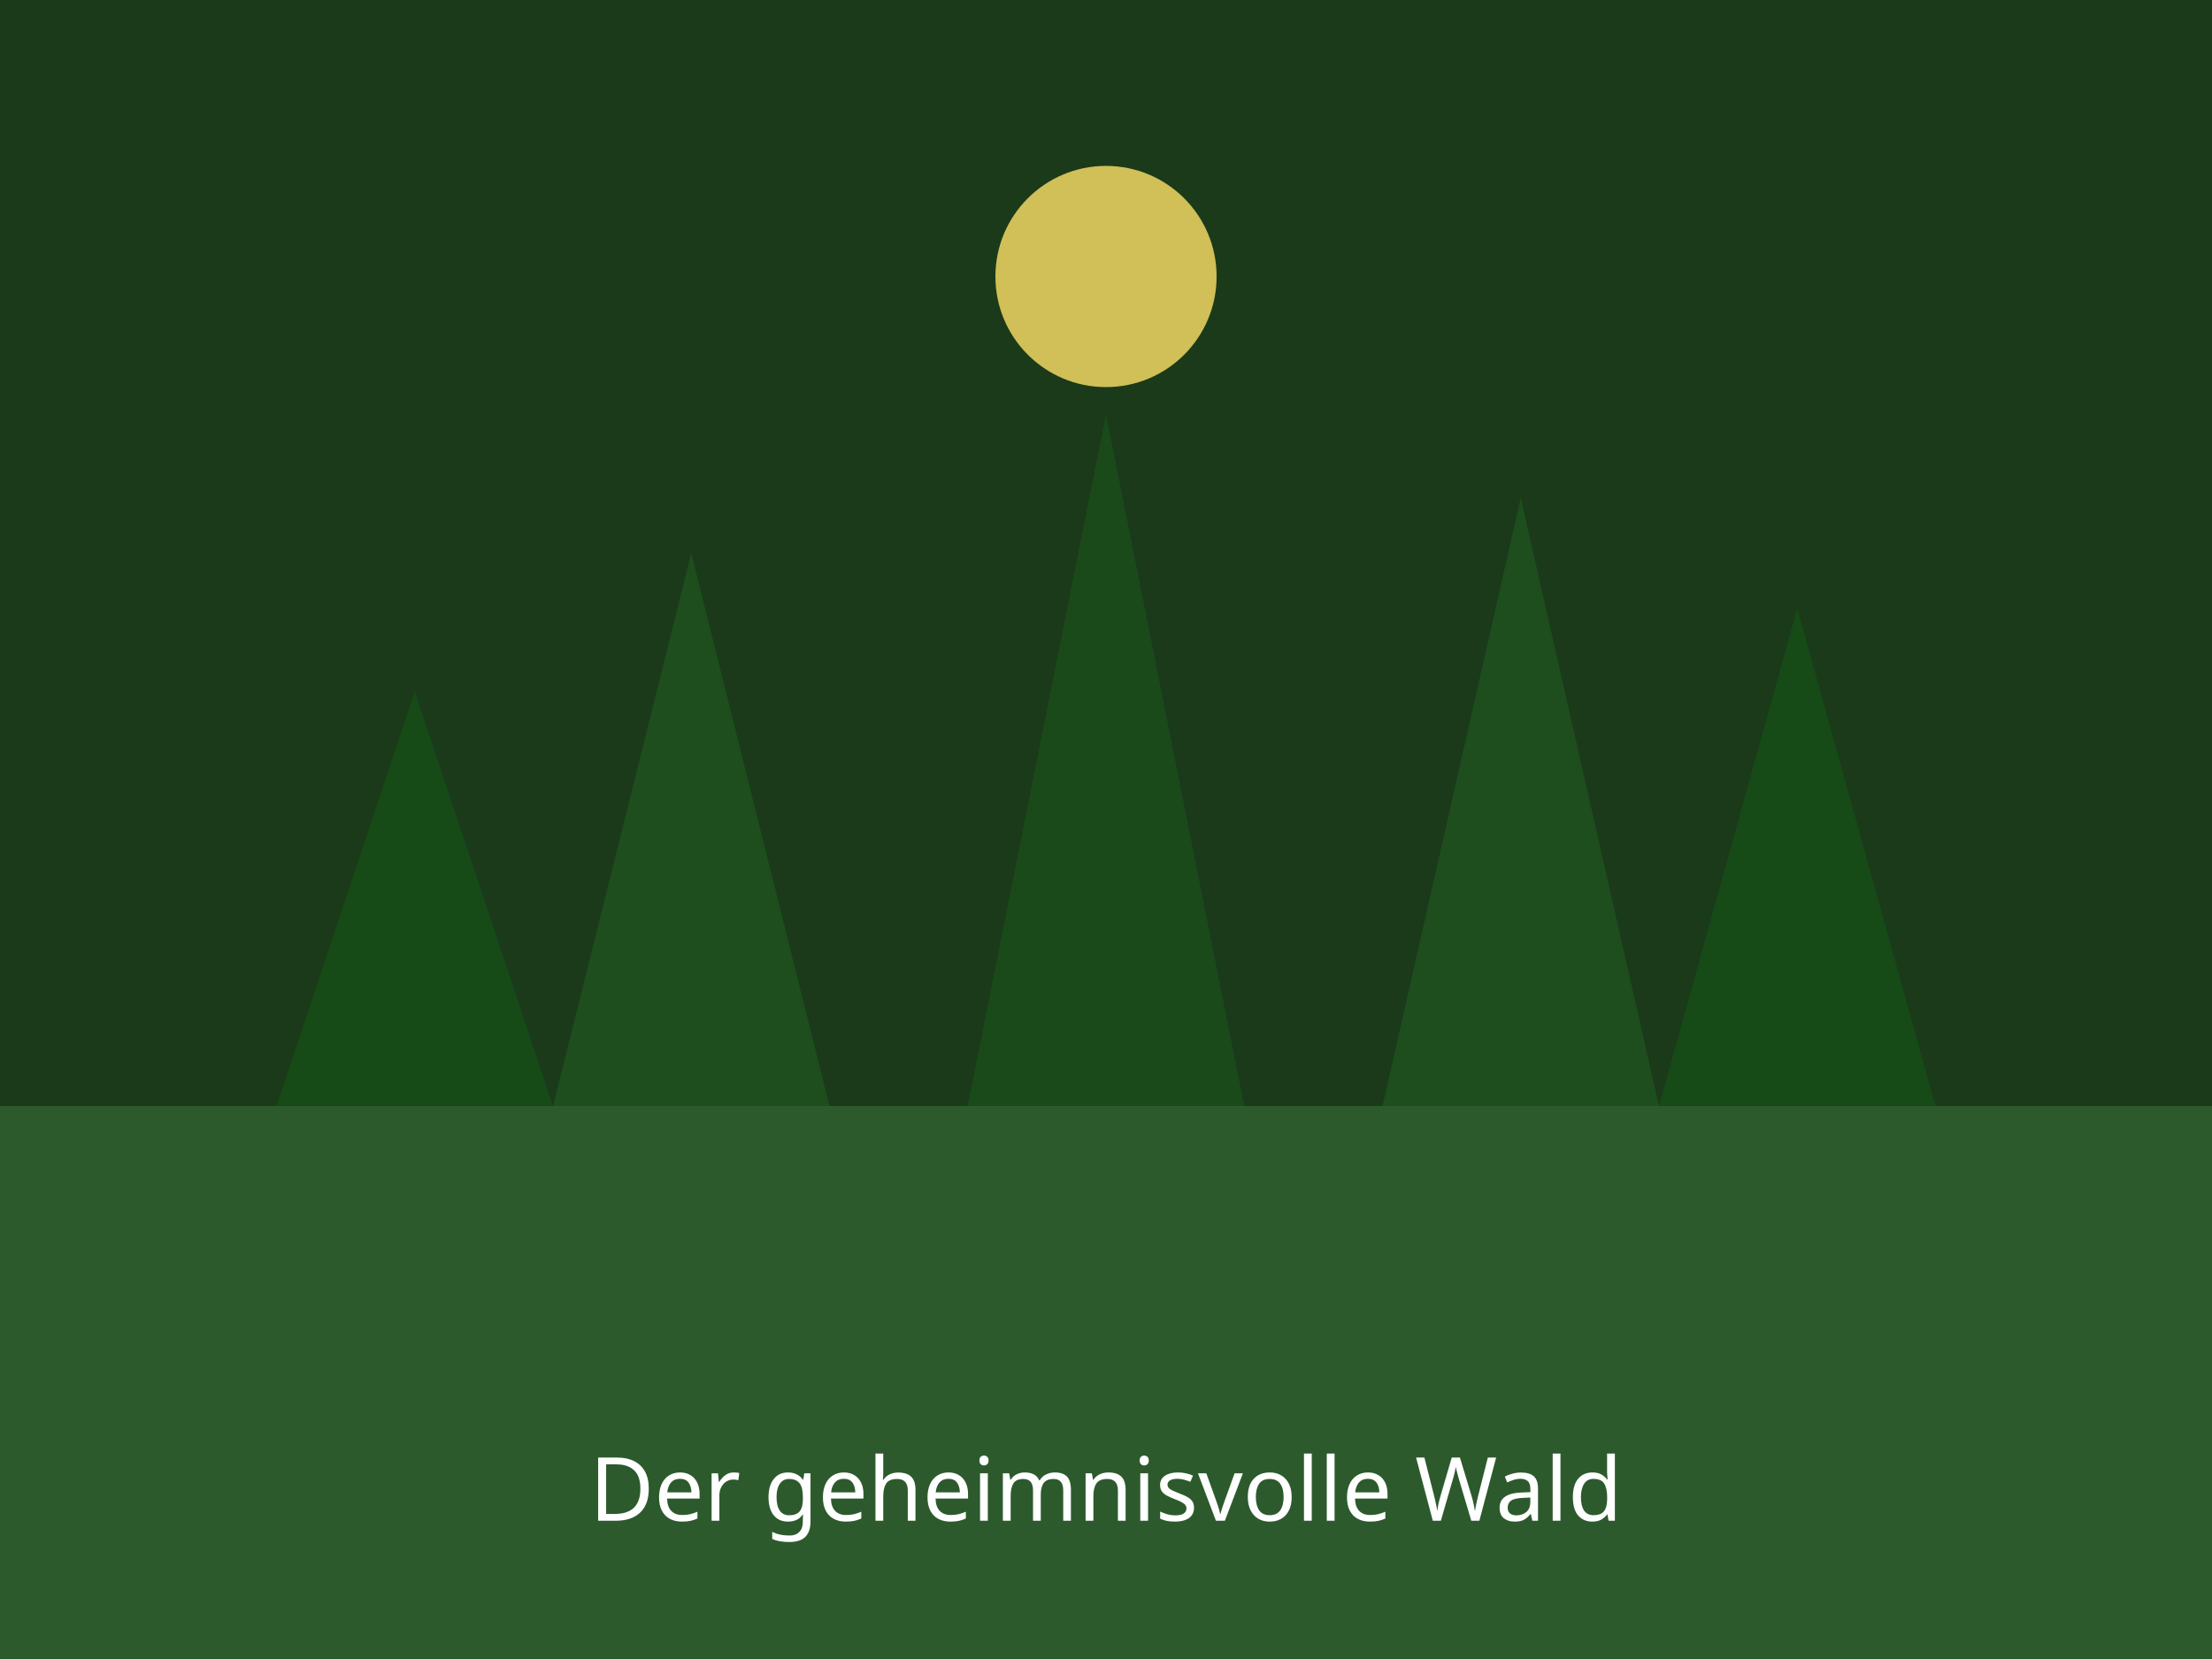
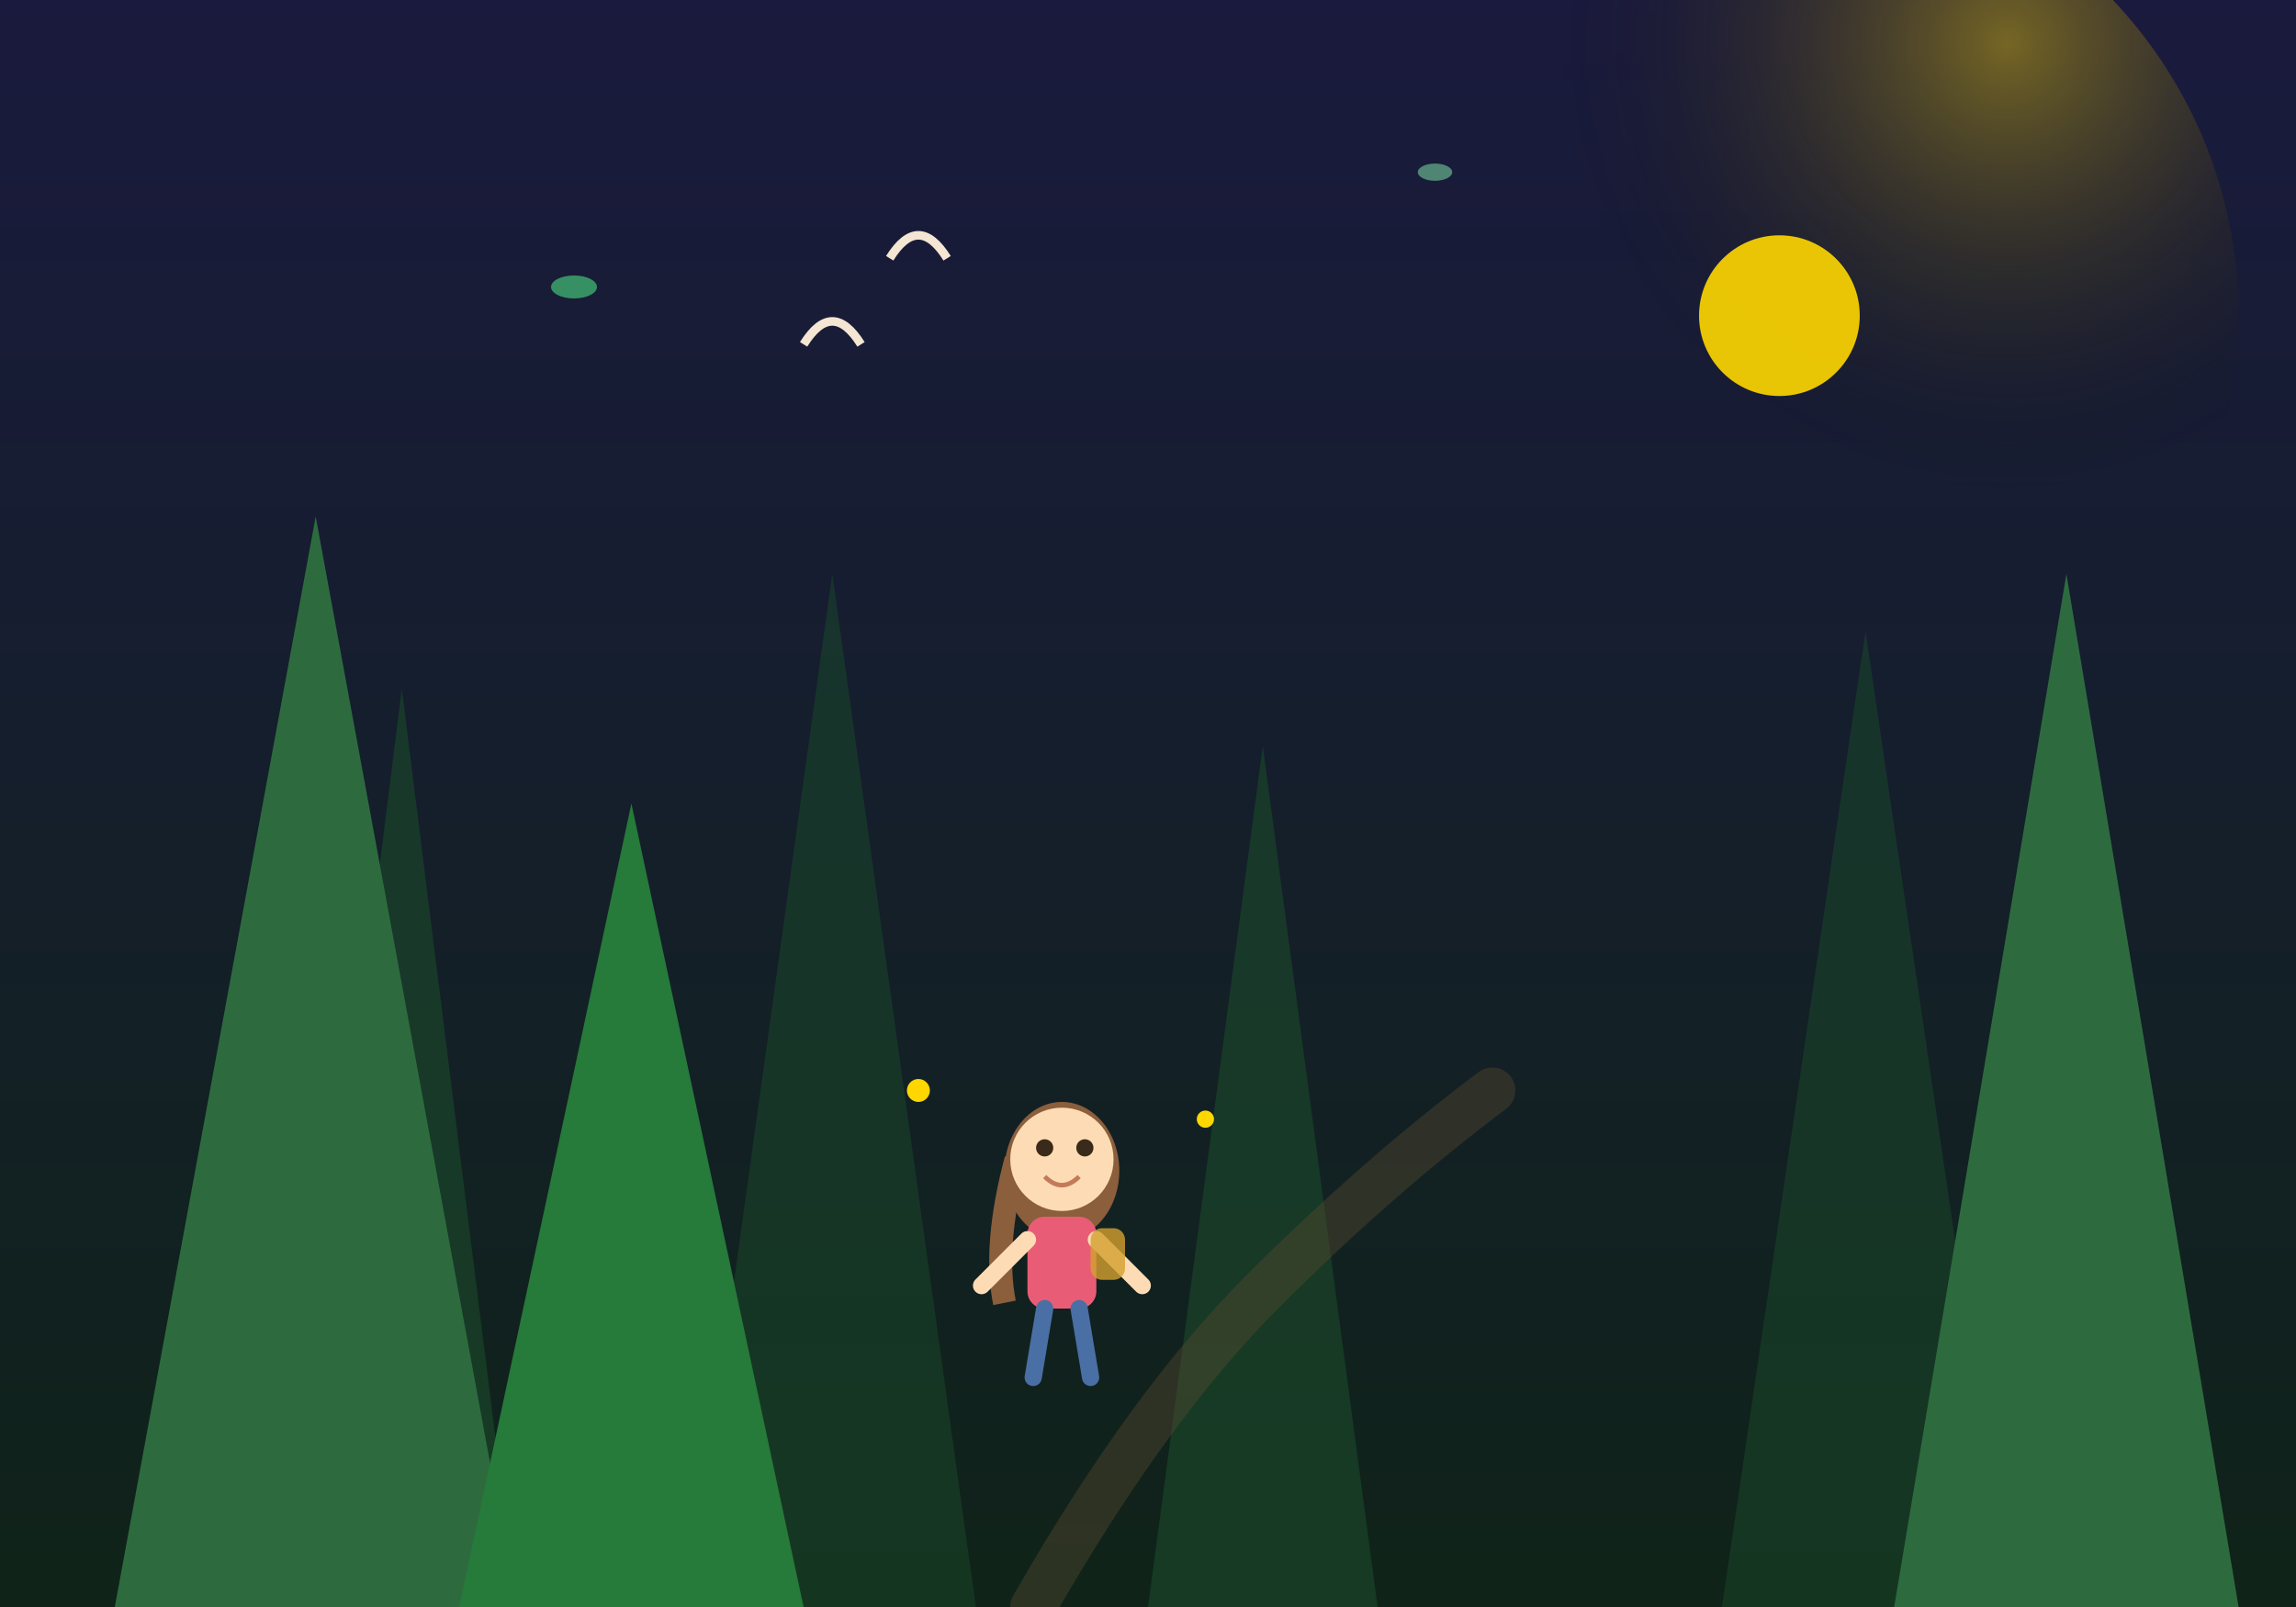
- <svg xmlns="http://www.w3.org/2000/svg" viewBox="0 0 800 600">
-   <rect width="800" height="600" fill="#1a3a1a" />
-   <rect y="400" width="800" height="200" fill="#2d5a2d" />
-   <polygon points="200,400 250,200 300,400" fill="#1e4d1e" />
-   <polygon points="350,400 400,150 450,400" fill="#1a4a1a" />
-   <polygon points="500,400 550,180 600,400" fill="#1e4d1e" />
-   <polygon points="100,400 150,250 200,400" fill="#164a16" />
-   <polygon points="600,400 650,220 700,400" fill="#164a16" />
-   <circle cx="400" cy="100" r="40" fill="#ffe066" opacity="0.8" />
-   <text x="400" y="550" text-anchor="middle" fill="white" font-size="32" font-family="sans-serif">Der geheimnisvolle Wald</text>
+ <svg xmlns="http://www.w3.org/2000/svg" viewBox="0 0 400 280">
+   <defs>
+     <radialGradient id="sg" cx="75%" cy="20%">
+       <stop offset="0%" stop-color="#ffd700" stop-opacity="0.4" />
+       <stop offset="100%" stop-color="transparent" />
+     </radialGradient>
+     <linearGradient id="sky" x1="0" y1="0" x2="0" y2="1">
+       <stop offset="0%" stop-color="#1a1a3e" />
+       <stop offset="100%" stop-color="#0f2318" />
+     </linearGradient>
+     <style>
+       .m-hair{animation:hb 3s ease-in-out infinite}@keyframes hb{0%,100%{transform:rotate(0)}50%{transform:rotate(3deg)}}
+       .m-arm{animation:as .9s ease-in-out infinite;transform-origin:-6px -16px}@keyframes as{0%,100%{transform:rotate(-8deg)}50%{transform:rotate(8deg)}}
+       .m-leg{animation:lw .8s ease-in-out infinite;transform-origin:-3px -4px}@keyframes lw{0%,100%{transform:rotate(-6deg)}50%{transform:rotate(6deg)}}
+       .bf{animation:bm 7s linear infinite}@keyframes bm{0%{transform:translate(0,0)}100%{transform:translate(150px,-20px);opacity:0}}
+       .lf{animation:lfall 6s ease-in-out infinite}@keyframes lfall{0%{transform:translate(0,0) rotate(0);opacity:.6}100%{transform:translate(20px,200px) rotate(360deg);opacity:0}}
+       .sp{animation:spk 3s ease-in-out infinite}@keyframes spk{0%,100%{opacity:.8}50%{opacity:0}}
+     </style>
+   </defs>
+   <rect width="400" height="280" fill="url(#sky)" />
+   <circle cx="310" cy="55" r="80" fill="url(#sg)" />
+   <circle cx="310" cy="55" r="14" fill="#ffd700" opacity="0.9" />
+   <polygon points="50,280 70,120 90,280" fill="#1a4a2a" opacity="0.6" />
+   <polygon points="120,280 145,100 170,280" fill="#1a4a2a" opacity="0.5" />
+   <polygon points="200,280 220,130 240,280" fill="#1a4a2a" opacity="0.6" />
+   <polygon points="300,280 325,110 350,280" fill="#1a4a2a" opacity="0.5" />
+   <polygon points="20,280 55,90 90,280" fill="#2d6b3f" />
+   <polygon points="80,280 110,140 140,280" fill="#267a3a" />
+   <polygon points="330,280 360,100 390,280" fill="#2d6b3f" />
+   <path d="M180,280 Q200,245 220,225 Q240,205 260,190" stroke="#5a4a30" stroke-width="8" fill="none" opacity="0.4" stroke-linecap="round" />
+   <g transform="translate(185,232)">
+     <ellipse cx="0" cy="-28" rx="10" ry="12" fill="#8B5E3C" />
+     <path d="M-8,-30 Q-12,-15 -10,-5" stroke="#8B5E3C" stroke-width="4" fill="none" class="m-hair" />
+     <circle cx="0" cy="-30" r="9" fill="#FDDCB5" />
+     <circle cx="-3" cy="-32" r="1.5" fill="#3a2a1a" />
+     <circle cx="4" cy="-32" r="1.5" fill="#3a2a1a" />
+     <path d="M-3,-27 Q0,-24 3,-27" stroke="#c47a5a" stroke-width="0.8" fill="none" />
+     <rect x="-6" y="-20" width="12" height="16" rx="3" fill="#e85d75" />
+     <line x1="-6" y1="-16" x2="-14" y2="-8" stroke="#FDDCB5" stroke-width="3" stroke-linecap="round" class="m-arm" />
+     <line x1="6" y1="-16" x2="14" y2="-8" stroke="#FDDCB5" stroke-width="3" stroke-linecap="round" />
+     <line x1="-3" y1="-4" x2="-5" y2="8" stroke="#4a6fa5" stroke-width="3" stroke-linecap="round" class="m-leg" />
+     <line x1="3" y1="-4" x2="5" y2="8" stroke="#4a6fa5" stroke-width="3" stroke-linecap="round" />
+     <rect x="5" y="-18" width="6" height="9" rx="2" fill="#d4a030" opacity="0.8" />
+   </g>
+   <g class="bf">
+     <path d="M140,60 Q145,52 150,60" stroke="#f5e6d3" stroke-width="1.5" fill="none" />
+     <path d="M155,45 Q160,37 165,45" stroke="#f5e6d3" stroke-width="1.5" fill="none" />
+   </g>
+   <ellipse cx="100" cy="50" rx="4" ry="2" fill="#4ade80" opacity="0.6" class="lf" />
+   <ellipse cx="250" cy="30" rx="3" ry="1.5" fill="#86efac" opacity="0.5" class="lf" style="animation-delay:2s" />
+   <circle cx="160" cy="190" r="2" fill="#ffd700" class="sp" />
+   <circle cx="210" cy="195" r="1.5" fill="#ffd700" class="sp" style="animation-delay:1s" />
</svg>
